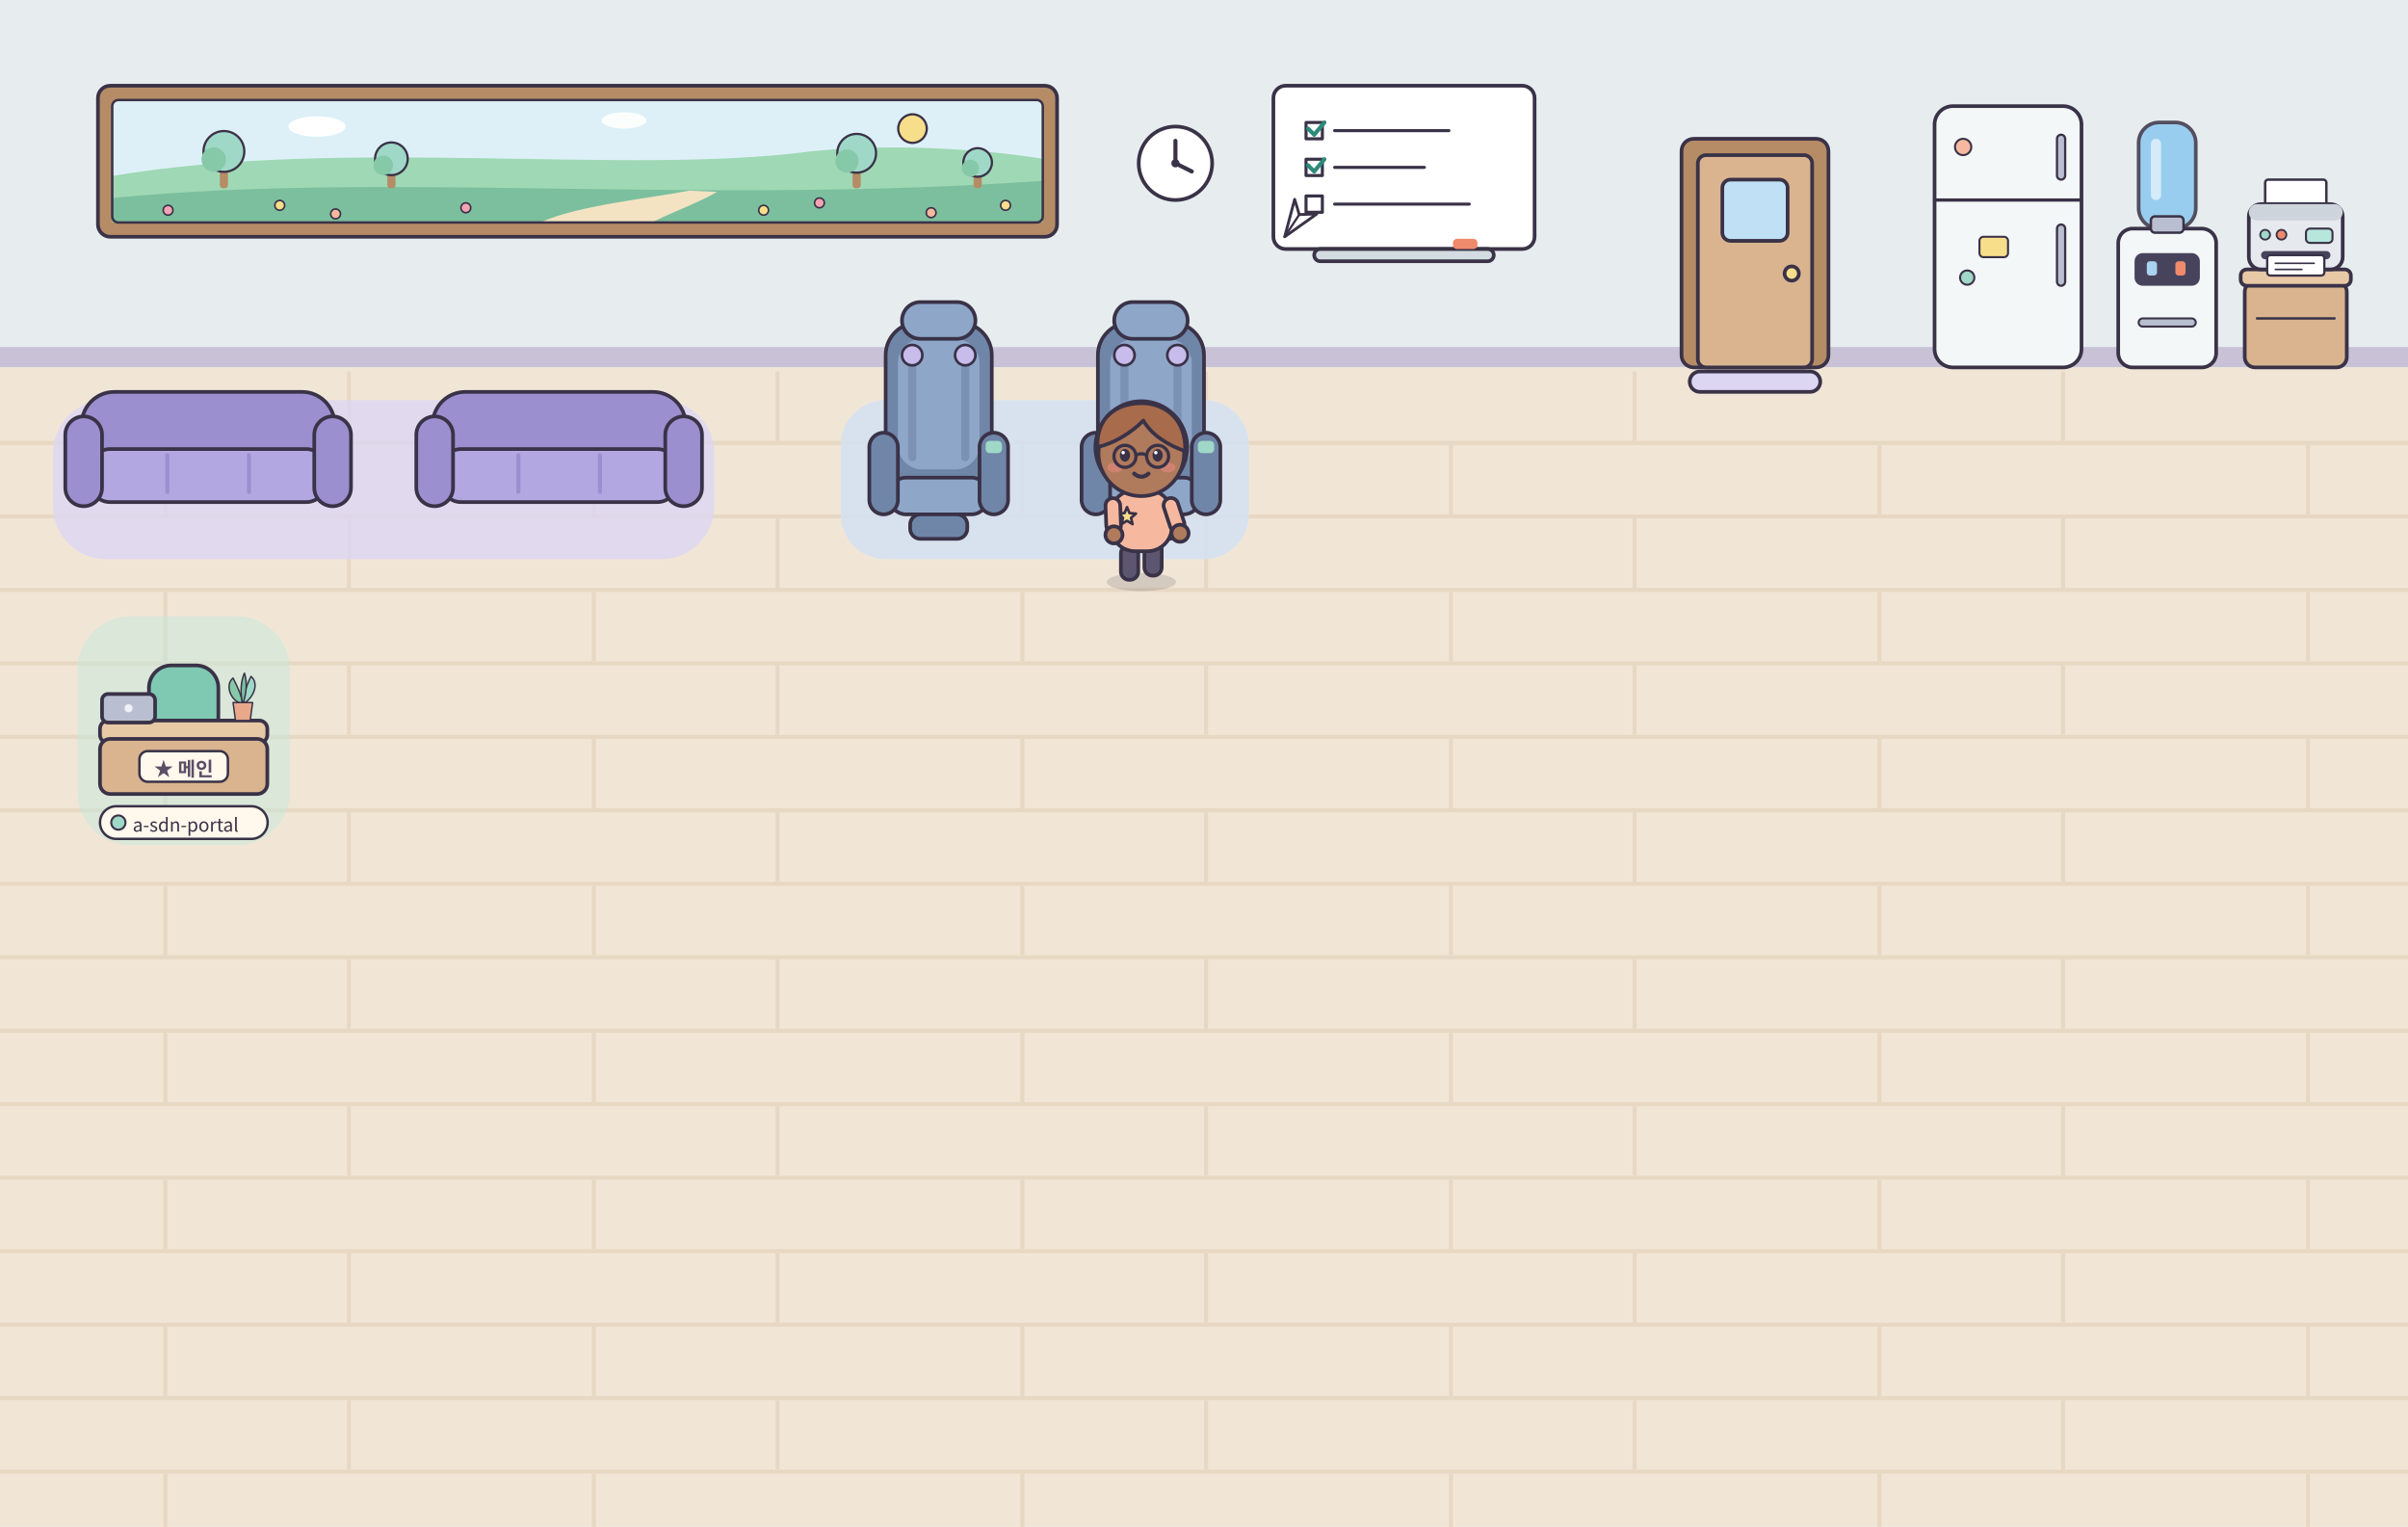
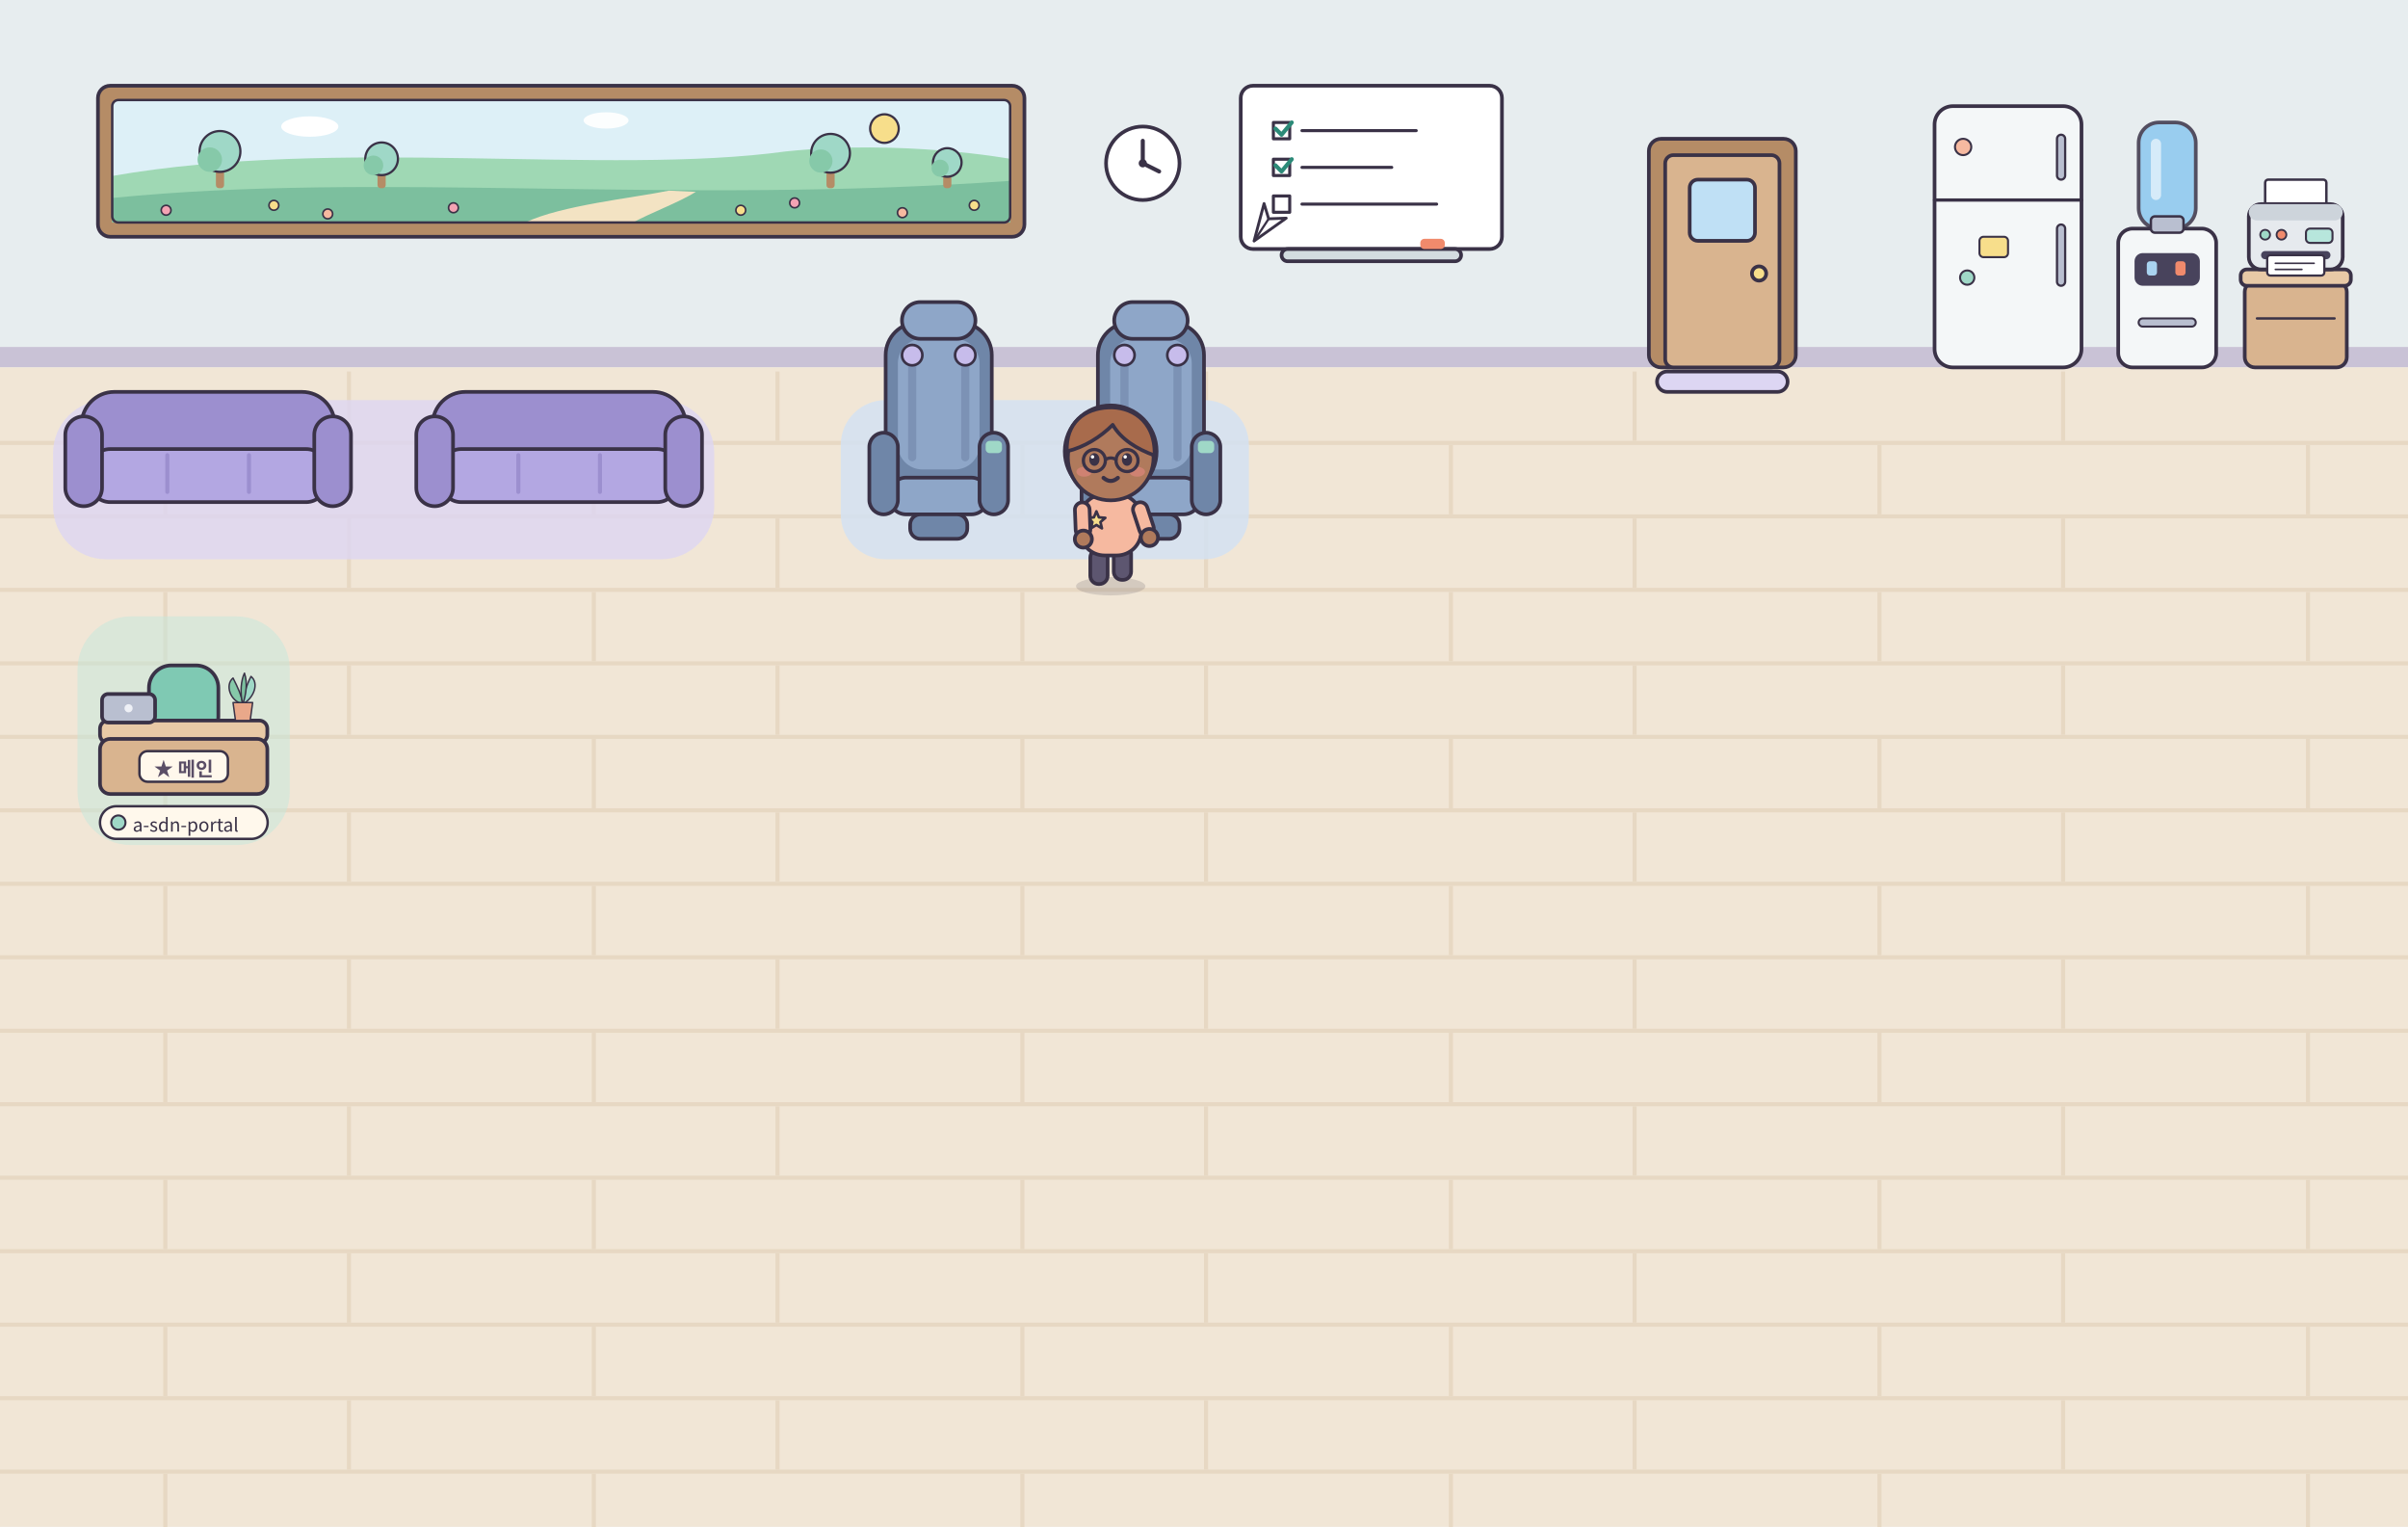
<svg xmlns="http://www.w3.org/2000/svg" viewBox="-20 -20 1180 748" width="1180" height="748" font-family="Apple SD Gothic Neo, Noto Sans CJK KR, Noto Sans KR, WenQuanYi Zen Hei, sans-serif">
  <rect x="-20" y="-20" width="1180" height="180" rx="0" fill="#E7EDEF" />
  <rect x="-20" y="150" width="1180" height="10" rx="0" fill="#C9C2D6" />
  <rect x="-20" y="160" width="1180" height="568" rx="0" fill="#F1E6D6" />
  <rect x="-20" y="196" width="1180" height="2" rx="0" fill="#E7D8C3" />
  <rect x="150" y="162" width="2" height="34" rx="0" fill="#E7D8C3" />
  <rect x="360" y="162" width="2" height="34" rx="0" fill="#E7D8C3" />
  <rect x="570" y="162" width="2" height="34" rx="0" fill="#E7D8C3" />
  <rect x="780" y="162" width="2" height="34" rx="0" fill="#E7D8C3" />
  <rect x="990" y="162" width="2" height="34" rx="0" fill="#E7D8C3" />
  <rect x="-20" y="232" width="1180" height="2" rx="0" fill="#E7D8C3" />
  <rect x="60" y="198" width="2" height="34" rx="0" fill="#E7D8C3" />
  <rect x="270" y="198" width="2" height="34" rx="0" fill="#E7D8C3" />
  <rect x="480" y="198" width="2" height="34" rx="0" fill="#E7D8C3" />
  <rect x="690" y="198" width="2" height="34" rx="0" fill="#E7D8C3" />
  <rect x="900" y="198" width="2" height="34" rx="0" fill="#E7D8C3" />
  <rect x="1110" y="198" width="2" height="34" rx="0" fill="#E7D8C3" />
  <rect x="-20" y="268" width="1180" height="2" rx="0" fill="#E7D8C3" />
  <rect x="150" y="234" width="2" height="34" rx="0" fill="#E7D8C3" />
  <rect x="360" y="234" width="2" height="34" rx="0" fill="#E7D8C3" />
  <rect x="570" y="234" width="2" height="34" rx="0" fill="#E7D8C3" />
  <rect x="780" y="234" width="2" height="34" rx="0" fill="#E7D8C3" />
  <rect x="990" y="234" width="2" height="34" rx="0" fill="#E7D8C3" />
  <rect x="-20" y="304" width="1180" height="2" rx="0" fill="#E7D8C3" />
  <rect x="60" y="270" width="2" height="34" rx="0" fill="#E7D8C3" />
  <rect x="270" y="270" width="2" height="34" rx="0" fill="#E7D8C3" />
  <rect x="480" y="270" width="2" height="34" rx="0" fill="#E7D8C3" />
  <rect x="690" y="270" width="2" height="34" rx="0" fill="#E7D8C3" />
  <rect x="900" y="270" width="2" height="34" rx="0" fill="#E7D8C3" />
  <rect x="1110" y="270" width="2" height="34" rx="0" fill="#E7D8C3" />
  <rect x="-20" y="340" width="1180" height="2" rx="0" fill="#E7D8C3" />
  <rect x="150" y="306" width="2" height="34" rx="0" fill="#E7D8C3" />
  <rect x="360" y="306" width="2" height="34" rx="0" fill="#E7D8C3" />
  <rect x="570" y="306" width="2" height="34" rx="0" fill="#E7D8C3" />
  <rect x="780" y="306" width="2" height="34" rx="0" fill="#E7D8C3" />
  <rect x="990" y="306" width="2" height="34" rx="0" fill="#E7D8C3" />
  <rect x="-20" y="376" width="1180" height="2" rx="0" fill="#E7D8C3" />
  <rect x="60" y="342" width="2" height="34" rx="0" fill="#E7D8C3" />
  <rect x="270" y="342" width="2" height="34" rx="0" fill="#E7D8C3" />
  <rect x="480" y="342" width="2" height="34" rx="0" fill="#E7D8C3" />
  <rect x="690" y="342" width="2" height="34" rx="0" fill="#E7D8C3" />
  <rect x="900" y="342" width="2" height="34" rx="0" fill="#E7D8C3" />
  <rect x="1110" y="342" width="2" height="34" rx="0" fill="#E7D8C3" />
  <rect x="-20" y="412" width="1180" height="2" rx="0" fill="#E7D8C3" />
  <rect x="150" y="378" width="2" height="34" rx="0" fill="#E7D8C3" />
  <rect x="360" y="378" width="2" height="34" rx="0" fill="#E7D8C3" />
  <rect x="570" y="378" width="2" height="34" rx="0" fill="#E7D8C3" />
  <rect x="780" y="378" width="2" height="34" rx="0" fill="#E7D8C3" />
  <rect x="990" y="378" width="2" height="34" rx="0" fill="#E7D8C3" />
  <rect x="-20" y="448" width="1180" height="2" rx="0" fill="#E7D8C3" />
  <rect x="60" y="414" width="2" height="34" rx="0" fill="#E7D8C3" />
  <rect x="270" y="414" width="2" height="34" rx="0" fill="#E7D8C3" />
  <rect x="480" y="414" width="2" height="34" rx="0" fill="#E7D8C3" />
  <rect x="690" y="414" width="2" height="34" rx="0" fill="#E7D8C3" />
  <rect x="900" y="414" width="2" height="34" rx="0" fill="#E7D8C3" />
  <rect x="1110" y="414" width="2" height="34" rx="0" fill="#E7D8C3" />
  <rect x="-20" y="484" width="1180" height="2" rx="0" fill="#E7D8C3" />
  <rect x="150" y="450" width="2" height="34" rx="0" fill="#E7D8C3" />
  <rect x="360" y="450" width="2" height="34" rx="0" fill="#E7D8C3" />
  <rect x="570" y="450" width="2" height="34" rx="0" fill="#E7D8C3" />
  <rect x="780" y="450" width="2" height="34" rx="0" fill="#E7D8C3" />
  <rect x="990" y="450" width="2" height="34" rx="0" fill="#E7D8C3" />
  <rect x="-20" y="520" width="1180" height="2" rx="0" fill="#E7D8C3" />
  <rect x="60" y="486" width="2" height="34" rx="0" fill="#E7D8C3" />
  <rect x="270" y="486" width="2" height="34" rx="0" fill="#E7D8C3" />
  <rect x="480" y="486" width="2" height="34" rx="0" fill="#E7D8C3" />
  <rect x="690" y="486" width="2" height="34" rx="0" fill="#E7D8C3" />
  <rect x="900" y="486" width="2" height="34" rx="0" fill="#E7D8C3" />
  <rect x="1110" y="486" width="2" height="34" rx="0" fill="#E7D8C3" />
  <rect x="-20" y="556" width="1180" height="2" rx="0" fill="#E7D8C3" />
  <rect x="150" y="522" width="2" height="34" rx="0" fill="#E7D8C3" />
  <rect x="360" y="522" width="2" height="34" rx="0" fill="#E7D8C3" />
  <rect x="570" y="522" width="2" height="34" rx="0" fill="#E7D8C3" />
  <rect x="780" y="522" width="2" height="34" rx="0" fill="#E7D8C3" />
  <rect x="990" y="522" width="2" height="34" rx="0" fill="#E7D8C3" />
  <rect x="-20" y="592" width="1180" height="2" rx="0" fill="#E7D8C3" />
  <rect x="60" y="558" width="2" height="34" rx="0" fill="#E7D8C3" />
  <rect x="270" y="558" width="2" height="34" rx="0" fill="#E7D8C3" />
  <rect x="480" y="558" width="2" height="34" rx="0" fill="#E7D8C3" />
  <rect x="690" y="558" width="2" height="34" rx="0" fill="#E7D8C3" />
  <rect x="900" y="558" width="2" height="34" rx="0" fill="#E7D8C3" />
  <rect x="1110" y="558" width="2" height="34" rx="0" fill="#E7D8C3" />
  <rect x="-20" y="628" width="1180" height="2" rx="0" fill="#E7D8C3" />
  <rect x="150" y="594" width="2" height="34" rx="0" fill="#E7D8C3" />
  <rect x="360" y="594" width="2" height="34" rx="0" fill="#E7D8C3" />
  <rect x="570" y="594" width="2" height="34" rx="0" fill="#E7D8C3" />
  <rect x="780" y="594" width="2" height="34" rx="0" fill="#E7D8C3" />
  <rect x="990" y="594" width="2" height="34" rx="0" fill="#E7D8C3" />
  <rect x="-20" y="664" width="1180" height="2" rx="0" fill="#E7D8C3" />
  <rect x="60" y="630" width="2" height="34" rx="0" fill="#E7D8C3" />
  <rect x="270" y="630" width="2" height="34" rx="0" fill="#E7D8C3" />
  <rect x="480" y="630" width="2" height="34" rx="0" fill="#E7D8C3" />
  <rect x="690" y="630" width="2" height="34" rx="0" fill="#E7D8C3" />
  <rect x="900" y="630" width="2" height="34" rx="0" fill="#E7D8C3" />
  <rect x="1110" y="630" width="2" height="34" rx="0" fill="#E7D8C3" />
  <rect x="-20" y="700" width="1180" height="2" rx="0" fill="#E7D8C3" />
  <rect x="150" y="666" width="2" height="34" rx="0" fill="#E7D8C3" />
  <rect x="360" y="666" width="2" height="34" rx="0" fill="#E7D8C3" />
  <rect x="570" y="666" width="2" height="34" rx="0" fill="#E7D8C3" />
  <rect x="780" y="666" width="2" height="34" rx="0" fill="#E7D8C3" />
  <rect x="990" y="666" width="2" height="34" rx="0" fill="#E7D8C3" />
  <rect x="-20" y="736" width="1180" height="2" rx="0" fill="#E7D8C3" />
  <rect x="60" y="702" width="2" height="34" rx="0" fill="#E7D8C3" />
  <rect x="270" y="702" width="2" height="34" rx="0" fill="#E7D8C3" />
  <rect x="480" y="702" width="2" height="34" rx="0" fill="#E7D8C3" />
  <rect x="690" y="702" width="2" height="34" rx="0" fill="#E7D8C3" />
  <rect x="900" y="702" width="2" height="34" rx="0" fill="#E7D8C3" />
  <rect x="1110" y="702" width="2" height="34" rx="0" fill="#E7D8C3" />
  <rect x="18" y="282" width="104" height="112" rx="26" fill="#C3E7DC" opacity="0.5" />
  <rect x="6" y="176" width="324" height="78" rx="26" fill="#DDD6F3" opacity="0.8" />
  <rect x="392" y="176" width="200" height="78" rx="22" fill="#D4E2F2" opacity="0.85" />
-   <rect x="808" y="162" width="64" height="10" rx="5" fill="#DDD6F3" stroke="#3A3247" stroke-width="1.8" stroke-linecap="round" stroke-linejoin="round" />
-   <rect x="28" y="22" width="470" height="74" rx="6" fill="#B58C66" stroke="#3A3247" stroke-width="1.8" stroke-linecap="round" stroke-linejoin="round" />
-   <rect x="35" y="29" width="456" height="60" rx="3" fill="#DDF0F7" />
-   <circle cx="427.16" cy="43" r="7" fill="#F7DE8B" stroke="#3A3247" stroke-width="1.1" stroke-linecap="round" stroke-linejoin="round" />
-   <ellipse cx="135.32" cy="42" rx="14" ry="5" fill="#FFFFFF" />
-   <ellipse cx="285.8" cy="39" rx="11" ry="4" fill="#FFFFFF" opacity="0.9" />
-   <path d="M35,66.2 C149,47 285.8,66.2 377,54.2 C436.28,48.2 491,57.8 491,57.8 L491,89 L35,89 Z" fill="#9FD8B4" />
-   <path d="M35,77 C171.8,63.8 317.72,80.6 491,68.6 L491,89 L35,89 Z" fill="#7CBF9E" />
-   <path d="M244.76,89 C263,80.6 299.48,77 317.72,73.4 L331.4,74 C322.28,79.4 308.6,84.2 299.48,89 Z" fill="#F3E3C3" />
-   <rect x="87.72" y="60.2" width="4" height="12" rx="1.5" fill="#B58C66" />
-   <circle cx="89.72" cy="54.2" r="10" fill="#9FD8C7" stroke="#3A3247" stroke-width="1.1" stroke-linecap="round" stroke-linejoin="round" />
-   <circle cx="84.72" cy="58.2" r="6" fill="#86C9A9" />
-   <rect x="169.8" y="62.6" width="4" height="9.6" rx="1.5" fill="#B58C66" />
-   <circle cx="171.8" cy="57.8" r="8" fill="#9FD8C7" stroke="#3A3247" stroke-width="1.1" stroke-linecap="round" stroke-linejoin="round" />
-   <circle cx="167.8" cy="61" r="4.8" fill="#86C9A9" />
-   <rect x="397.8" y="60.8" width="4" height="11.4" rx="1.5" fill="#B58C66" />
-   <circle cx="399.8" cy="55.1" r="9.5" fill="#9FD8C7" stroke="#3A3247" stroke-width="1.1" stroke-linecap="round" stroke-linejoin="round" />
-   <circle cx="395.05" cy="58.9" r="5.7" fill="#86C9A9" />
-   <rect x="457.08" y="63.8" width="4" height="8.4" rx="1.5" fill="#B58C66" />
-   <circle cx="459.08" cy="59.6" r="7" fill="#9FD8C7" stroke="#3A3247" stroke-width="1.1" stroke-linecap="round" stroke-linejoin="round" />
-   <circle cx="455.58" cy="62.4" r="4.2" fill="#86C9A9" />
-   <circle cx="62.36" cy="83" r="2.4" fill="#F4A3B4" stroke="#3A3247" stroke-width="0.8" stroke-linecap="round" stroke-linejoin="round" />
-   <circle cx="117.08" cy="80.6" r="2.4" fill="#F7DE8B" stroke="#3A3247" stroke-width="0.8" stroke-linecap="round" stroke-linejoin="round" />
-   <circle cx="144.44" cy="84.8" r="2.4" fill="#F6B9A0" stroke="#3A3247" stroke-width="0.8" stroke-linecap="round" stroke-linejoin="round" />
-   <circle cx="208.28" cy="81.8" r="2.4" fill="#F4A3B4" stroke="#3A3247" stroke-width="0.8" stroke-linecap="round" stroke-linejoin="round" />
-   <circle cx="354.2" cy="83" r="2.4" fill="#F7DE8B" stroke="#3A3247" stroke-width="0.8" stroke-linecap="round" stroke-linejoin="round" />
-   <circle cx="381.56" cy="79.4" r="2.4" fill="#F4A3B4" stroke="#3A3247" stroke-width="0.8" stroke-linecap="round" stroke-linejoin="round" />
-   <circle cx="436.28" cy="84.2" r="2.4" fill="#F6B9A0" stroke="#3A3247" stroke-width="0.8" stroke-linecap="round" stroke-linejoin="round" />
-   <circle cx="472.76" cy="80.6" r="2.4" fill="#F7DE8B" stroke="#3A3247" stroke-width="0.8" stroke-linecap="round" stroke-linejoin="round" />
-   <rect x="35" y="29" width="456" height="60" rx="3" fill="none" stroke="#3A3247" stroke-width="1.2" stroke-linecap="round" stroke-linejoin="round" />
-   <circle cx="556" cy="60" r="18" fill="#FFFFFF" stroke="#3A3247" stroke-width="1.8" stroke-linecap="round" stroke-linejoin="round" />
-   <path d="M556,60 L556,49 M556,60 L564,64" fill="none" stroke="#3A3247" stroke-width="2" stroke-linecap="round" stroke-linejoin="round" />
-   <circle cx="556" cy="60" r="2" fill="#3A3247" />
-   <rect x="604" y="22" width="128" height="80" rx="6" fill="#FFFFFF" stroke="#3A3247" stroke-width="1.8" stroke-linecap="round" stroke-linejoin="round" />
-   <path d="M620,40 L628,40 L628,48 L620,48 Z M634,44 L690,44 M620,58 L628,58 L628,66 L620,66 Z M634,62 L678,62 M620,76 L628,76 L628,84 L620,84 Z M634,80 L700,80" fill="none" stroke="#3A3247" stroke-width="1.5" stroke-linecap="round" stroke-linejoin="round" />
-   <path d="M621,43 L624,46 L629,40 M621,61 L624,64 L629,58" fill="none" stroke="#2C8A78" stroke-width="2" stroke-linecap="round" stroke-linejoin="round" />
-   <rect x="624" y="102" width="88" height="6" rx="3" fill="#D3DCE0" stroke="#3A3247" stroke-width="1.8" stroke-linecap="round" stroke-linejoin="round" />
-   <rect x="692" y="97" width="12" height="5" rx="2" fill="#F08A6C" />
-   <rect x="804" y="48" width="72" height="112" rx="6" fill="#B58C66" stroke="#3A3247" stroke-width="1.8" stroke-linecap="round" stroke-linejoin="round" />
-   <rect x="812" y="56" width="56" height="104" rx="4" fill="#D9B48F" stroke="#3A3247" stroke-width="1.8" stroke-linecap="round" stroke-linejoin="round" />
-   <rect x="824" y="68" width="32" height="30" rx="4" fill="#BFE0F5" stroke="#3A3247" stroke-width="1.8" stroke-linecap="round" stroke-linejoin="round" />
-   <circle cx="858" cy="114" r="3.5" fill="#F7DE8B" stroke="#3A3247" stroke-width="1.8" stroke-linecap="round" stroke-linejoin="round" />
+   <rect x="792" y="162" width="64" height="10" rx="5" fill="#DDD6F3" stroke="#3A3247" stroke-width="1.8" stroke-linecap="round" stroke-linejoin="round" />
+   <rect x="28" y="22" width="454" height="74" rx="6" fill="#B58C66" stroke="#3A3247" stroke-width="1.8" stroke-linecap="round" stroke-linejoin="round" />
+   <rect x="35" y="29" width="440" height="60" rx="3" fill="#DDF0F7" />
+   <circle cx="413.4" cy="43" r="7" fill="#F7DE8B" stroke="#3A3247" stroke-width="1.1" stroke-linecap="round" stroke-linejoin="round" />
+   <ellipse cx="131.8" cy="42" rx="14" ry="5" fill="#FFFFFF" />
+   <ellipse cx="277" cy="39" rx="11" ry="4" fill="#FFFFFF" opacity="0.9" />
+   <path d="M35,66.2 C145,47 277,66.2 365,54.2 C422.2,48.2 475,57.8 475,57.8 L475,89 L35,89 Z" fill="#9FD8B4" />
+   <path d="M35,77 C167,63.8 307.8,80.6 475,68.6 L475,89 L35,89 Z" fill="#7CBF9E" />
+   <path d="M237.4,89 C255,80.6 290.2,77 307.8,73.4 L321,74 C312.2,79.4 299,84.2 290.2,89 Z" fill="#F3E3C3" />
+   <rect x="85.8" y="60.2" width="4" height="12" rx="1.5" fill="#B58C66" />
+   <circle cx="87.8" cy="54.2" r="10" fill="#9FD8C7" stroke="#3A3247" stroke-width="1.1" stroke-linecap="round" stroke-linejoin="round" />
+   <circle cx="82.8" cy="58.2" r="6" fill="#86C9A9" />
+   <rect x="165" y="62.6" width="4" height="9.6" rx="1.5" fill="#B58C66" />
+   <circle cx="167" cy="57.8" r="8" fill="#9FD8C7" stroke="#3A3247" stroke-width="1.1" stroke-linecap="round" stroke-linejoin="round" />
+   <circle cx="163" cy="61" r="4.8" fill="#86C9A9" />
+   <rect x="385" y="60.8" width="4" height="11.4" rx="1.5" fill="#B58C66" />
+   <circle cx="387" cy="55.1" r="9.5" fill="#9FD8C7" stroke="#3A3247" stroke-width="1.1" stroke-linecap="round" stroke-linejoin="round" />
+   <circle cx="382.25" cy="58.9" r="5.7" fill="#86C9A9" />
+   <rect x="442.2" y="63.8" width="4" height="8.4" rx="1.5" fill="#B58C66" />
+   <circle cx="444.2" cy="59.6" r="7" fill="#9FD8C7" stroke="#3A3247" stroke-width="1.1" stroke-linecap="round" stroke-linejoin="round" />
+   <circle cx="440.7" cy="62.4" r="4.2" fill="#86C9A9" />
+   <circle cx="61.4" cy="83" r="2.4" fill="#F4A3B4" stroke="#3A3247" stroke-width="0.8" stroke-linecap="round" stroke-linejoin="round" />
+   <circle cx="114.2" cy="80.6" r="2.4" fill="#F7DE8B" stroke="#3A3247" stroke-width="0.8" stroke-linecap="round" stroke-linejoin="round" />
+   <circle cx="140.6" cy="84.8" r="2.4" fill="#F6B9A0" stroke="#3A3247" stroke-width="0.8" stroke-linecap="round" stroke-linejoin="round" />
+   <circle cx="202.2" cy="81.8" r="2.4" fill="#F4A3B4" stroke="#3A3247" stroke-width="0.8" stroke-linecap="round" stroke-linejoin="round" />
+   <circle cx="343" cy="83" r="2.4" fill="#F7DE8B" stroke="#3A3247" stroke-width="0.8" stroke-linecap="round" stroke-linejoin="round" />
+   <circle cx="369.4" cy="79.4" r="2.4" fill="#F4A3B4" stroke="#3A3247" stroke-width="0.8" stroke-linecap="round" stroke-linejoin="round" />
+   <circle cx="422.2" cy="84.2" r="2.4" fill="#F6B9A0" stroke="#3A3247" stroke-width="0.8" stroke-linecap="round" stroke-linejoin="round" />
+   <circle cx="457.4" cy="80.6" r="2.4" fill="#F7DE8B" stroke="#3A3247" stroke-width="0.8" stroke-linecap="round" stroke-linejoin="round" />
+   <rect x="35" y="29" width="440" height="60" rx="3" fill="none" stroke="#3A3247" stroke-width="1.2" stroke-linecap="round" stroke-linejoin="round" />
+   <circle cx="540" cy="60" r="18" fill="#FFFFFF" stroke="#3A3247" stroke-width="1.8" stroke-linecap="round" stroke-linejoin="round" />
+   <path d="M540,60 L540,49 M540,60 L548,64" fill="none" stroke="#3A3247" stroke-width="2" stroke-linecap="round" stroke-linejoin="round" />
+   <circle cx="540" cy="60" r="2" fill="#3A3247" />
+   <rect x="588" y="22" width="128" height="80" rx="6" fill="#FFFFFF" stroke="#3A3247" stroke-width="1.8" stroke-linecap="round" stroke-linejoin="round" />
+   <path d="M604,40 L612,40 L612,48 L604,48 Z M618,44 L674,44 M604,58 L612,58 L612,66 L604,66 Z M618,62 L662,62 M604,76 L612,76 L612,84 L604,84 Z M618,80 L684,80" fill="none" stroke="#3A3247" stroke-width="1.5" stroke-linecap="round" stroke-linejoin="round" />
+   <path d="M605,43 L608,46 L613,40 M605,61 L608,64 L613,58" fill="none" stroke="#2C8A78" stroke-width="2" stroke-linecap="round" stroke-linejoin="round" />
+   <rect x="608" y="102" width="88" height="6" rx="3" fill="#D3DCE0" stroke="#3A3247" stroke-width="1.8" stroke-linecap="round" stroke-linejoin="round" />
+   <rect x="676" y="97" width="12" height="5" rx="2" fill="#F08A6C" />
+   <rect x="788" y="48" width="72" height="112" rx="6" fill="#B58C66" stroke="#3A3247" stroke-width="1.8" stroke-linecap="round" stroke-linejoin="round" />
+   <rect x="796" y="56" width="56" height="104" rx="4" fill="#D9B48F" stroke="#3A3247" stroke-width="1.8" stroke-linecap="round" stroke-linejoin="round" />
+   <rect x="808" y="68" width="32" height="30" rx="4" fill="#BFE0F5" stroke="#3A3247" stroke-width="1.8" stroke-linecap="round" stroke-linejoin="round" />
+   <circle cx="842" cy="114" r="3.5" fill="#F7DE8B" stroke="#3A3247" stroke-width="1.8" stroke-linecap="round" stroke-linejoin="round" />
  <rect x="928" y="32" width="72" height="128" rx="9" fill="#F4F7F8" stroke="#3A3247" stroke-width="1.8" stroke-linecap="round" stroke-linejoin="round" />
  <path d="M928,78 L1000,78" fill="none" stroke="#3A3247" stroke-width="1.6" stroke-linecap="round" stroke-linejoin="round" />
  <rect x="988" y="46" width="4" height="22" rx="2" fill="#B9BFD0" stroke="#3A3247" stroke-width="1.1" stroke-linecap="round" stroke-linejoin="round" />
  <rect x="988" y="90" width="4" height="30" rx="2" fill="#B9BFD0" stroke="#3A3247" stroke-width="1.1" stroke-linecap="round" stroke-linejoin="round" />
  <circle cx="942" cy="52" r="4" fill="#F6B9A0" stroke="#3A3247" stroke-width="1" stroke-linecap="round" stroke-linejoin="round" />
  <rect x="950" y="96" width="14" height="10" rx="2" fill="#F7DE8B" stroke="#3A3247" stroke-width="1" stroke-linecap="round" stroke-linejoin="round" />
  <circle cx="944" cy="116" r="3.5" fill="#9FD8C7" stroke="#3A3247" stroke-width="1" stroke-linecap="round" stroke-linejoin="round" />
  <rect x="1018" y="92" width="48" height="68" rx="7" fill="#F4F7F8" stroke="#3A3247" stroke-width="1.8" stroke-linecap="round" stroke-linejoin="round" />
  <rect x="1026" y="104" width="32" height="16" rx="4" fill="#48435C" />
  <rect x="1032" y="108" width="5" height="7" rx="1.5" fill="#A9D3F0" />
  <rect x="1046" y="108" width="5" height="7" rx="1.5" fill="#F08A6C" />
  <rect x="1028" y="136" width="28" height="4" rx="2" fill="#B9BFD0" stroke="#3A3247" stroke-width="1" stroke-linecap="round" stroke-linejoin="round" />
  <rect x="1028" y="40" width="28" height="52" rx="10" fill="#8CC8EE" stroke="#3A3247" stroke-width="1.8" stroke-linecap="round" stroke-linejoin="round" opacity="0.85" />
  <rect x="1034" y="48" width="5" height="30" rx="2.5" fill="#FFFFFF" opacity="0.6" />
  <rect x="1034" y="86" width="16" height="8" rx="2" fill="#B9BFD0" stroke="#3A3247" stroke-width="1.2" stroke-linecap="round" stroke-linejoin="round" />
  <rect x="1080" y="118" width="50" height="42" rx="5" fill="#D9B48F" stroke="#3A3247" stroke-width="1.8" stroke-linecap="round" stroke-linejoin="round" />
  <rect x="1078" y="112" width="54" height="8" rx="3" fill="#E8C9A6" stroke="#3A3247" stroke-width="1.8" stroke-linecap="round" stroke-linejoin="round" />
  <path d="M1086,136 L1124,136" fill="none" stroke="#3A3247" stroke-width="1.2" stroke-linecap="round" stroke-linejoin="round" />
  <rect x="1090" y="68" width="30" height="18" rx="1.5" fill="#FFFFFF" stroke="#3A3247" stroke-width="1.2" stroke-linecap="round" stroke-linejoin="round" />
  <rect x="1082" y="80" width="46" height="32" rx="6" fill="#E6EAEE" stroke="#3A3247" stroke-width="1.8" stroke-linecap="round" stroke-linejoin="round" />
  <rect x="1082" y="80" width="46" height="8" rx="4" fill="#CDD4DB" />
  <rect x="1110" y="92" width="13" height="7" rx="2" fill="#78E1C3" fill-opacity="0.42" stroke="#3A3247" stroke-width="1" stroke-linecap="round" stroke-linejoin="round" />
  <circle cx="1090" cy="95" r="2.4" fill="#9FD8C7" stroke="#3A3247" stroke-width="0.9" stroke-linecap="round" stroke-linejoin="round" />
  <circle cx="1098" cy="95" r="2.4" fill="#F08A6C" stroke="#3A3247" stroke-width="0.9" stroke-linecap="round" stroke-linejoin="round" />
  <rect x="1088" y="103" width="34" height="4" rx="2" fill="#48435C" />
  <rect x="1091" y="105" width="28" height="10" rx="1.5" fill="#FFFFFF" stroke="#3A3247" stroke-width="1.1" stroke-linecap="round" stroke-linejoin="round" />
  <path d="M1095,109 L1114,109 M1095,112 L1108,112" fill="none" stroke="#3A3247" stroke-width="0.8" stroke-linecap="round" stroke-linejoin="round" />
  <rect x="29" y="375" width="82.16" height="16" rx="8" fill="#FFF8EC" stroke="#3A3247" stroke-width="1.2" stroke-linecap="round" stroke-linejoin="round" />
  <circle cx="38" cy="383" r="3.5" fill="#9FD8C7" stroke="#3A3247" stroke-width="1" stroke-linecap="round" stroke-linejoin="round" />
  <text x="45" y="383.5" font-size="9" text-anchor="start" dominant-baseline="central" fill="#3A3247">a-sdn-portal</text>
  <rect x="20" y="172" width="124" height="38" rx="16" fill="#9C8FCF" stroke="#3A3247" stroke-width="1.8" stroke-linecap="round" stroke-linejoin="round" />
  <rect x="192" y="172" width="124" height="38" rx="16" fill="#9C8FCF" stroke="#3A3247" stroke-width="1.8" stroke-linecap="round" stroke-linejoin="round" />
  <rect x="24" y="200" width="116" height="26" rx="10" fill="#B3A7E2" stroke="#3A3247" stroke-width="1.8" stroke-linecap="round" stroke-linejoin="round" />
  <rect x="61" y="202" width="2" height="20" rx="1" fill="#9C8FCF" />
  <rect x="101" y="202" width="2" height="20" rx="1" fill="#9C8FCF" />
  <rect x="12" y="184" width="18" height="44" rx="9" fill="#9C8FCF" stroke="#3A3247" stroke-width="1.8" stroke-linecap="round" stroke-linejoin="round" />
  <rect x="134" y="184" width="18" height="44" rx="9" fill="#9C8FCF" stroke="#3A3247" stroke-width="1.8" stroke-linecap="round" stroke-linejoin="round" />
  <rect x="196" y="200" width="116" height="26" rx="10" fill="#B3A7E2" stroke="#3A3247" stroke-width="1.8" stroke-linecap="round" stroke-linejoin="round" />
  <rect x="233" y="202" width="2" height="20" rx="1" fill="#9C8FCF" />
  <rect x="273" y="202" width="2" height="20" rx="1" fill="#9C8FCF" />
  <rect x="184" y="184" width="18" height="44" rx="9" fill="#9C8FCF" stroke="#3A3247" stroke-width="1.8" stroke-linecap="round" stroke-linejoin="round" />
  <rect x="306" y="184" width="18" height="44" rx="9" fill="#9C8FCF" stroke="#3A3247" stroke-width="1.8" stroke-linecap="round" stroke-linejoin="round" />
  <rect x="414" y="138" width="52" height="80" rx="16" fill="#6F86A8" stroke="#3A3247" stroke-width="1.8" stroke-linecap="round" stroke-linejoin="round" />
  <rect x="420" y="146" width="40" height="64" rx="12" fill="#8EA6C8" />
  <rect x="422" y="128" width="36" height="18" rx="9" fill="#8EA6C8" stroke="#3A3247" stroke-width="1.8" stroke-linecap="round" stroke-linejoin="round" />
  <rect x="518" y="138" width="52" height="80" rx="16" fill="#6F86A8" stroke="#3A3247" stroke-width="1.8" stroke-linecap="round" stroke-linejoin="round" />
  <rect x="524" y="146" width="40" height="64" rx="12" fill="#8EA6C8" />
  <rect x="526" y="128" width="36" height="18" rx="9" fill="#8EA6C8" stroke="#3A3247" stroke-width="1.8" stroke-linecap="round" stroke-linejoin="round" />
  <rect x="425" y="150" width="4" height="56" rx="2" fill="#6F86A8" opacity="0.6" />
  <rect x="451" y="150" width="4" height="56" rx="2" fill="#6F86A8" opacity="0.6" />
  <circle cx="427" cy="154" r="5" fill="#C7BCEB" stroke="#3A3247" stroke-width="1.3" stroke-linecap="round" stroke-linejoin="round" />
  <circle cx="453" cy="154" r="5" fill="#C7BCEB" stroke="#3A3247" stroke-width="1.3" stroke-linecap="round" stroke-linejoin="round" />
  <rect x="529" y="150" width="4" height="56" rx="2" fill="#6F86A8" opacity="0.6" />
  <rect x="555" y="150" width="4" height="56" rx="2" fill="#6F86A8" opacity="0.6" />
  <circle cx="531" cy="154" r="5" fill="#C7BCEB" stroke="#3A3247" stroke-width="1.3" stroke-linecap="round" stroke-linejoin="round" />
  <circle cx="557" cy="154" r="5" fill="#C7BCEB" stroke="#3A3247" stroke-width="1.3" stroke-linecap="round" stroke-linejoin="round" />
  <rect x="416" y="214" width="48" height="18" rx="8" fill="#8EA6C8" stroke="#3A3247" stroke-width="1.8" stroke-linecap="round" stroke-linejoin="round" />
  <rect x="406" y="192" width="14" height="40" rx="7" fill="#6F86A8" stroke="#3A3247" stroke-width="1.8" stroke-linecap="round" stroke-linejoin="round" />
  <rect x="460" y="192" width="14" height="40" rx="7" fill="#6F86A8" stroke="#3A3247" stroke-width="1.8" stroke-linecap="round" stroke-linejoin="round" />
  <rect x="463" y="196" width="8" height="6" rx="2" fill="#9FD8C7" />
  <rect x="426" y="232" width="28" height="12" rx="5" fill="#6F86A8" stroke="#3A3247" stroke-width="1.8" stroke-linecap="round" stroke-linejoin="round" />
  <rect x="520" y="214" width="48" height="18" rx="8" fill="#8EA6C8" stroke="#3A3247" stroke-width="1.8" stroke-linecap="round" stroke-linejoin="round" />
  <rect x="510" y="192" width="14" height="40" rx="7" fill="#6F86A8" stroke="#3A3247" stroke-width="1.8" stroke-linecap="round" stroke-linejoin="round" />
  <rect x="564" y="192" width="14" height="40" rx="7" fill="#6F86A8" stroke="#3A3247" stroke-width="1.8" stroke-linecap="round" stroke-linejoin="round" />
  <rect x="567" y="196" width="8" height="6" rx="2" fill="#9FD8C7" />
  <rect x="530" y="232" width="28" height="12" rx="5" fill="#6F86A8" stroke="#3A3247" stroke-width="1.8" stroke-linecap="round" stroke-linejoin="round" />
-   <g transform="translate(539.28,265.15)">
+   <g transform="translate(524.28,267.22)">
    <ellipse cx="0" cy="0" rx="17" ry="4.5" fill="#3A3247" fill-opacity="0.16" />
    <g transform="translate(0,-1.09) scale(-1,1)">
      <g transform="translate(0,-2.03)">
        <rect x="-10" y="-17" width="8.5" height="17" rx="4" fill="#5D5670" stroke="#3A3247" stroke-width="1.8" stroke-linecap="round" stroke-linejoin="round" />
      </g>
      <g transform="translate(0,0)">
        <rect x="1.5" y="-17" width="8.5" height="17" rx="4" fill="#5D5670" stroke="#3A3247" stroke-width="1.8" stroke-linecap="round" stroke-linejoin="round" />
      </g>
      <g transform="translate(0,-62) rotate(0,0,20)">
        <circle cx="0" cy="-3" r="22.5" fill="#A86B4C" stroke="#3A3247" stroke-width="1.8" stroke-linecap="round" stroke-linejoin="round" />
      </g>
      <g transform="">
        <rect x="-15" y="-44" width="30" height="30" rx="12" fill="#F6B9A0" stroke="#3A3247" stroke-width="1.8" stroke-linecap="round" stroke-linejoin="round" />
        <path d="M7,-35.6 L8.22,-32.67 L11.37,-32.42 L8.97,-30.36 L9.7,-27.28 L7,-28.93 L4.3,-27.28 L5.03,-30.36 L2.63,-32.42 L5.78,-32.67 Z" fill="#F7DE8B" stroke="#3A3247" stroke-width="1.3" stroke-linecap="round" stroke-linejoin="round" />
      </g>
      <g transform="translate(0,-62) rotate(0,0,20)">
        <circle cx="0" cy="0" r="21" fill="#B07A5C" stroke="#3A3247" stroke-width="1.8" stroke-linecap="round" stroke-linejoin="round" />
        <ellipse cx="-13" cy="7" rx="3.8" ry="2.4" fill="#F48C8C" opacity="0.45" />
        <ellipse cx="13" cy="7" rx="3.8" ry="2.4" fill="#F48C8C" opacity="0.45" />
        <g transform="translate(0,1) scale(1,1) translate(0,-1)">
          <ellipse cx="-8" cy="1" rx="2.5" ry="3.1" fill="#3A3247" />
          <circle cx="-7.1" cy="-0.3" r="0.85" fill="#FFFFFF" />
          <ellipse cx="8" cy="1" rx="2.5" ry="3.1" fill="#3A3247" />
          <circle cx="8.9" cy="-0.3" r="0.85" fill="#FFFFFF" />
        </g>
        <path d="M-3.5,10 Q0,13 3.5,10" fill="none" stroke="#3A3247" stroke-width="2" stroke-linecap="round" stroke-linejoin="round" />
        <path d="M-21.5,-1 C-22,-19 -9,-25 1,-24.5 C13,-24 22,-17 21.5,-3 C13,-5 5,-10 -1,-16 C-5,-9 -13,-4 -21.5,-1 Z" fill="#A86B4C" stroke="#3A3247" stroke-width="1.8" stroke-linecap="round" stroke-linejoin="round" />
        <circle cx="-8" cy="1.5" r="5.4" fill="none" stroke="#3A3247" stroke-width="1.6" stroke-linecap="round" stroke-linejoin="round" />
        <circle cx="8" cy="1.5" r="5.4" fill="none" stroke="#3A3247" stroke-width="1.6" stroke-linecap="round" stroke-linejoin="round" />
        <path d="M-2.6,1 Q0,-0.5 2.6,1" fill="none" stroke="#3A3247" stroke-width="1.6" stroke-linecap="round" stroke-linejoin="round" />
      </g>
      <g transform="translate(-14,-38) rotate(18.16)">
        <rect x="-3.6" y="-2" width="7.2" height="17" rx="3.6" fill="#F6B9A0" stroke="#3A3247" stroke-width="1.8" stroke-linecap="round" stroke-linejoin="round" />
        <circle cx="0" cy="16" r="4.2" fill="#B07A5C" stroke="#3A3247" stroke-width="1.8" stroke-linecap="round" stroke-linejoin="round" />
      </g>
      <g transform="translate(14,-38) rotate(2.16)">
        <rect x="-3.6" y="-2" width="7.2" height="17" rx="3.6" fill="#F6B9A0" stroke="#3A3247" stroke-width="1.8" stroke-linecap="round" stroke-linejoin="round" />
        <circle cx="0" cy="16" r="4.2" fill="#B07A5C" stroke="#3A3247" stroke-width="1.8" stroke-linecap="round" stroke-linejoin="round" />
      </g>
      <g transform="translate(0,-28)" />
    </g>
  </g>
  <rect x="53" y="306" width="34" height="36" rx="11" fill="#7FC9B3" stroke="#3A3247" stroke-width="1.8" stroke-linecap="round" stroke-linejoin="round" />
  <rect x="29" y="333" width="82" height="11" rx="4" fill="#E8C9A6" stroke="#3A3247" stroke-width="1.8" stroke-linecap="round" stroke-linejoin="round" />
  <rect x="29" y="342" width="82" height="27" rx="5" fill="#D9B48F" stroke="#3A3247" stroke-width="1.8" stroke-linecap="round" stroke-linejoin="round" />
  <rect x="30" y="320" width="26" height="14" rx="3" fill="#B9BFD0" stroke="#3A3247" stroke-width="1.8" stroke-linecap="round" stroke-linejoin="round" />
  <circle cx="43" cy="327" r="2" fill="#EEF0F6" />
  <rect x="48.33" y="348" width="43.35" height="15" rx="4" fill="#FFF8EC" stroke="#3A3247" stroke-width="1.2" stroke-linecap="round" stroke-linejoin="round" />
  <text x="70" y="356" font-size="9.5" text-anchor="middle" dominant-baseline="central" font-weight="bold" fill="#5A4E66">★ 메인</text>
  <path d="M99,325 C92.6,323.4 90.2,315.4 94.2,312.2 C96.6,317 98.2,320.2 99,325 Z" fill="#86C9A9" stroke="#3A3247" stroke-width="0.72" stroke-linecap="round" stroke-linejoin="round" />
  <path d="M99,325 C104.6,321.8 107,314.6 103,311.4 C100.6,316.2 99.4,320.2 99,325 Z" fill="#9FD8C7" stroke="#3A3247" stroke-width="0.72" stroke-linecap="round" stroke-linejoin="round" />
  <path d="M99,325 C97.4,319.4 98.2,313 99.8,309.8 C101.4,314.6 100.6,320.2 99,325 Z" fill="#7CBF9E" stroke="#3A3247" stroke-width="0.72" stroke-linecap="round" stroke-linejoin="round" />
  <path d="M94.2,324.2 L103.8,324.2 L102.6,333 L95.4,333 Z" fill="#E9A88A" stroke="#3A3247" stroke-width="0.72" stroke-linecap="round" stroke-linejoin="round" />
-   <g class="effect" transform="translate(615.04,87.64)">
+   <g class="effect" transform="translate(600.04,89.71)">
    <path d="M-5.5,8.35 L10.25,-2.83 L1.65,-2.51 L-0.61,-9.98 Z" fill="#FFFFFF" stroke="#3A3247" stroke-width="1.4" stroke-linecap="round" stroke-linejoin="round" />
    <path d="M-5.5,8.35 L1.65,-2.51" fill="none" stroke="#3A3247" stroke-width="1.1" stroke-linecap="round" stroke-linejoin="round" />
  </g>
</svg>
